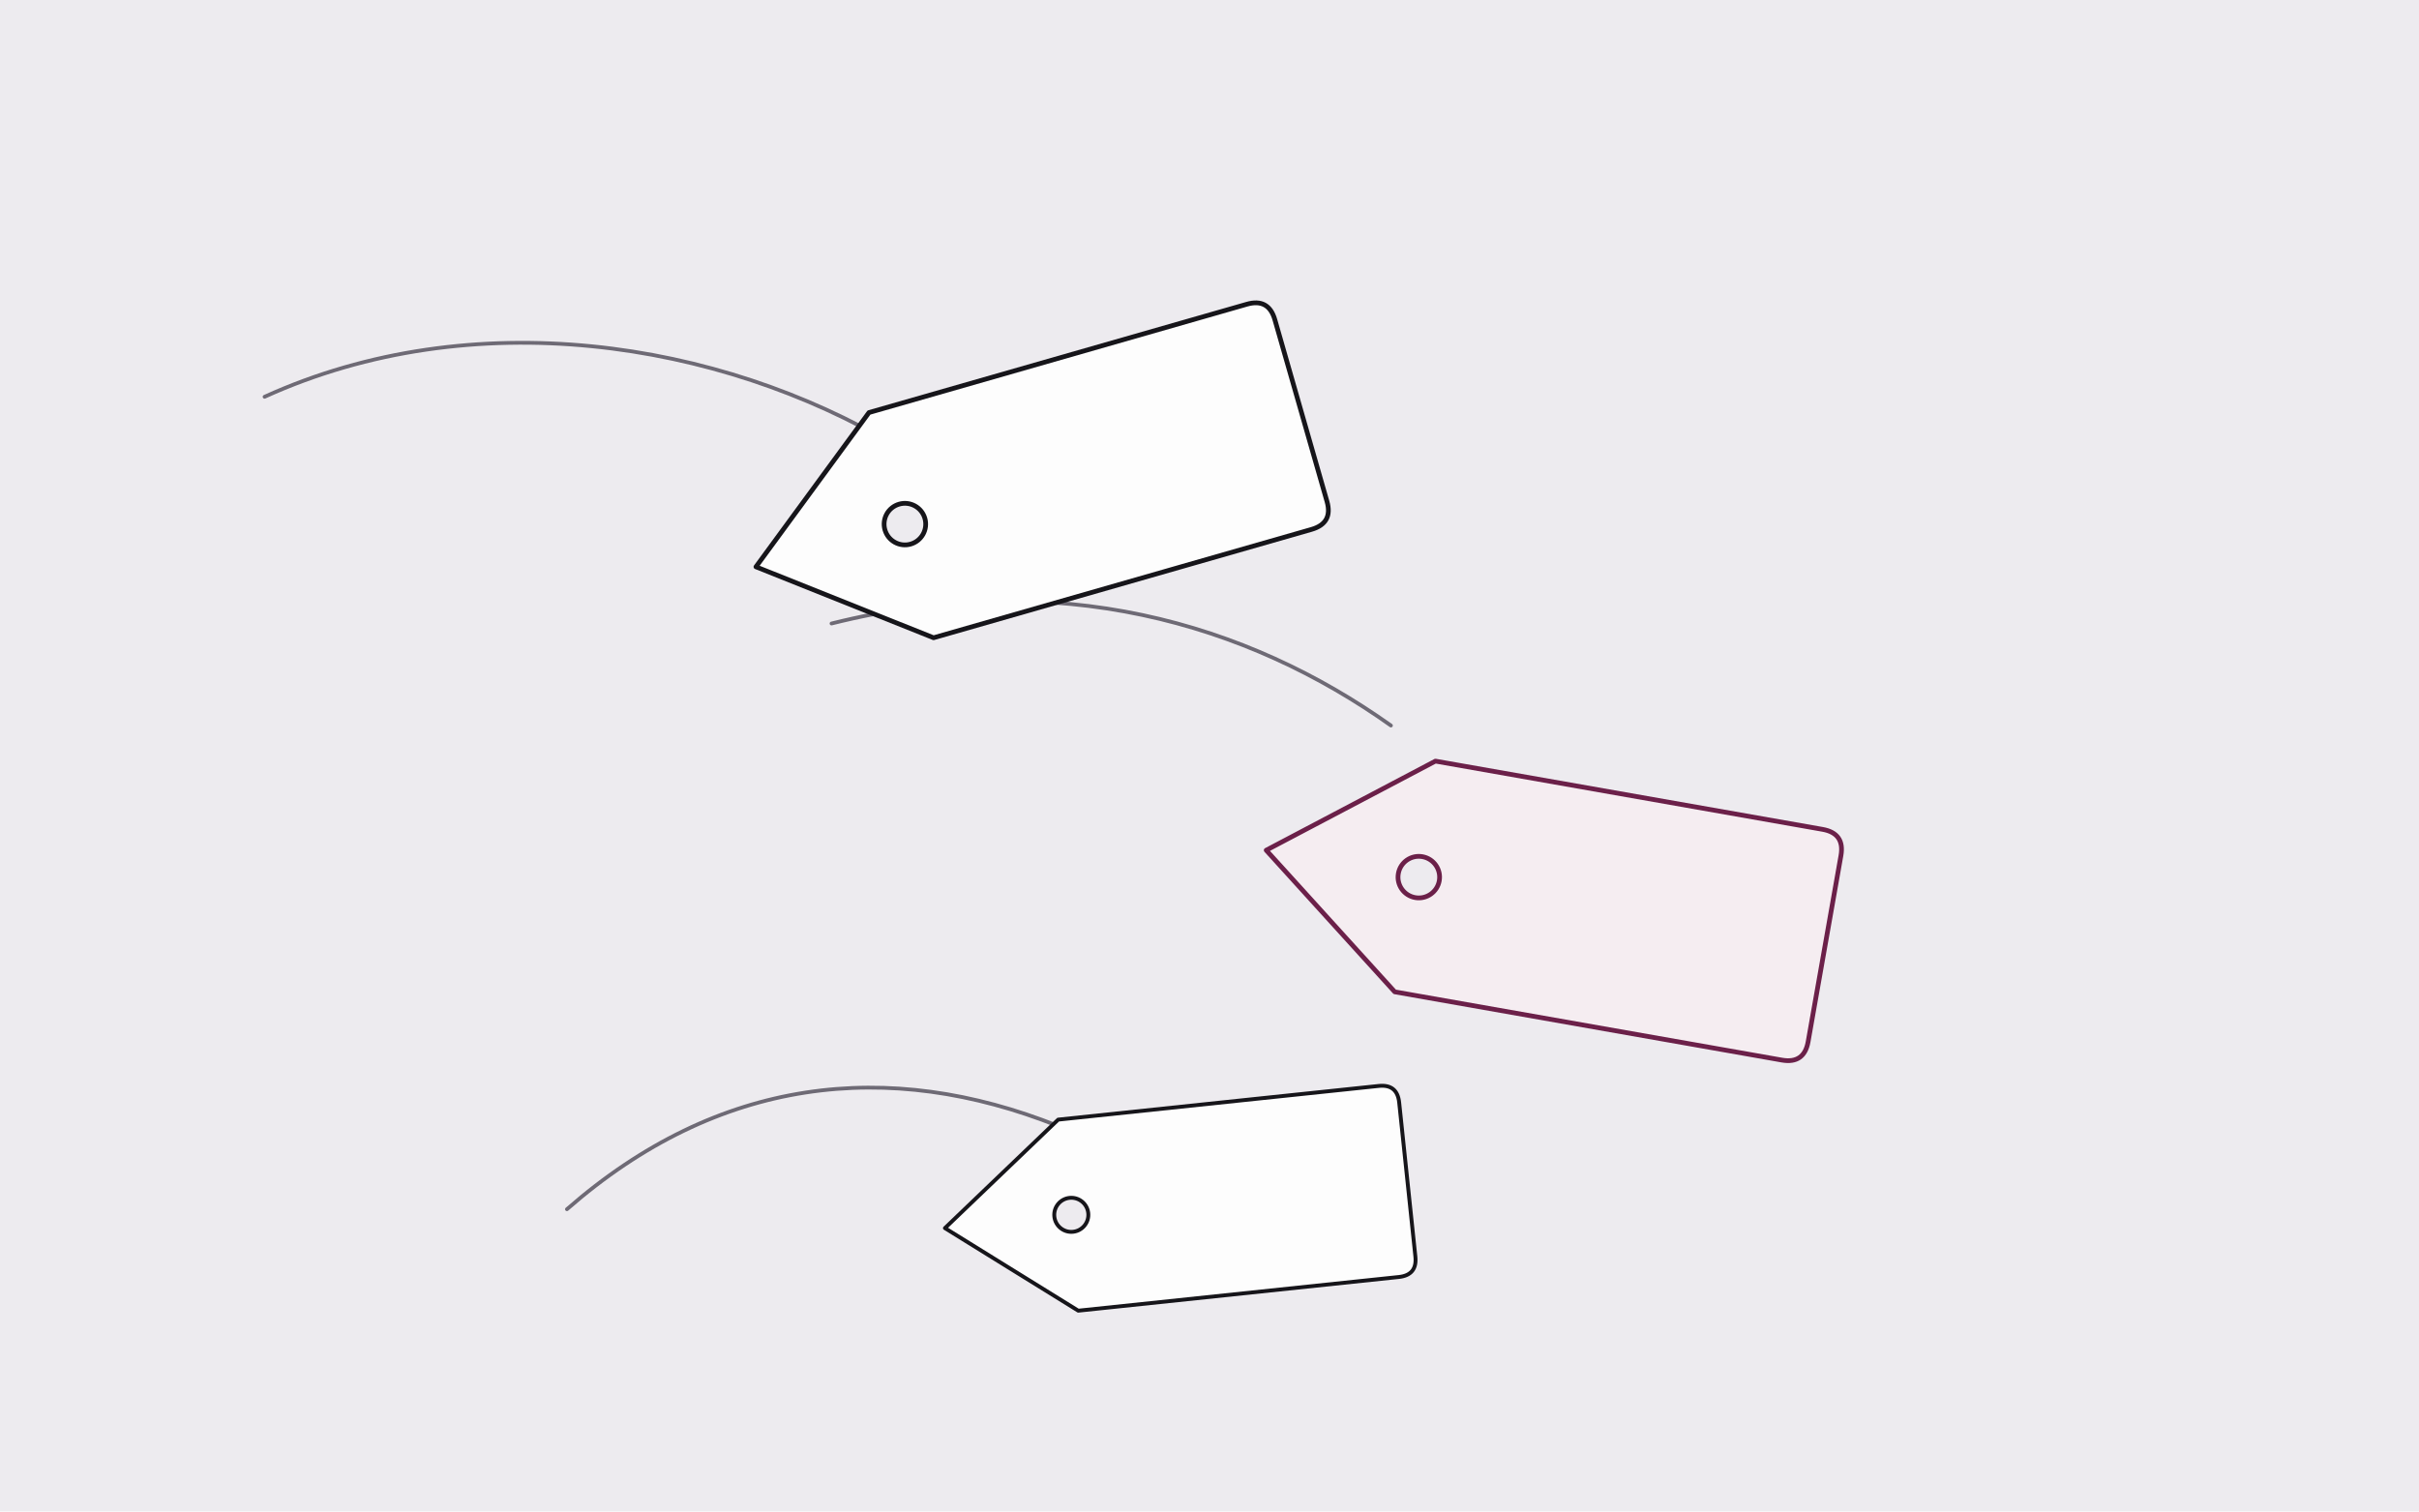
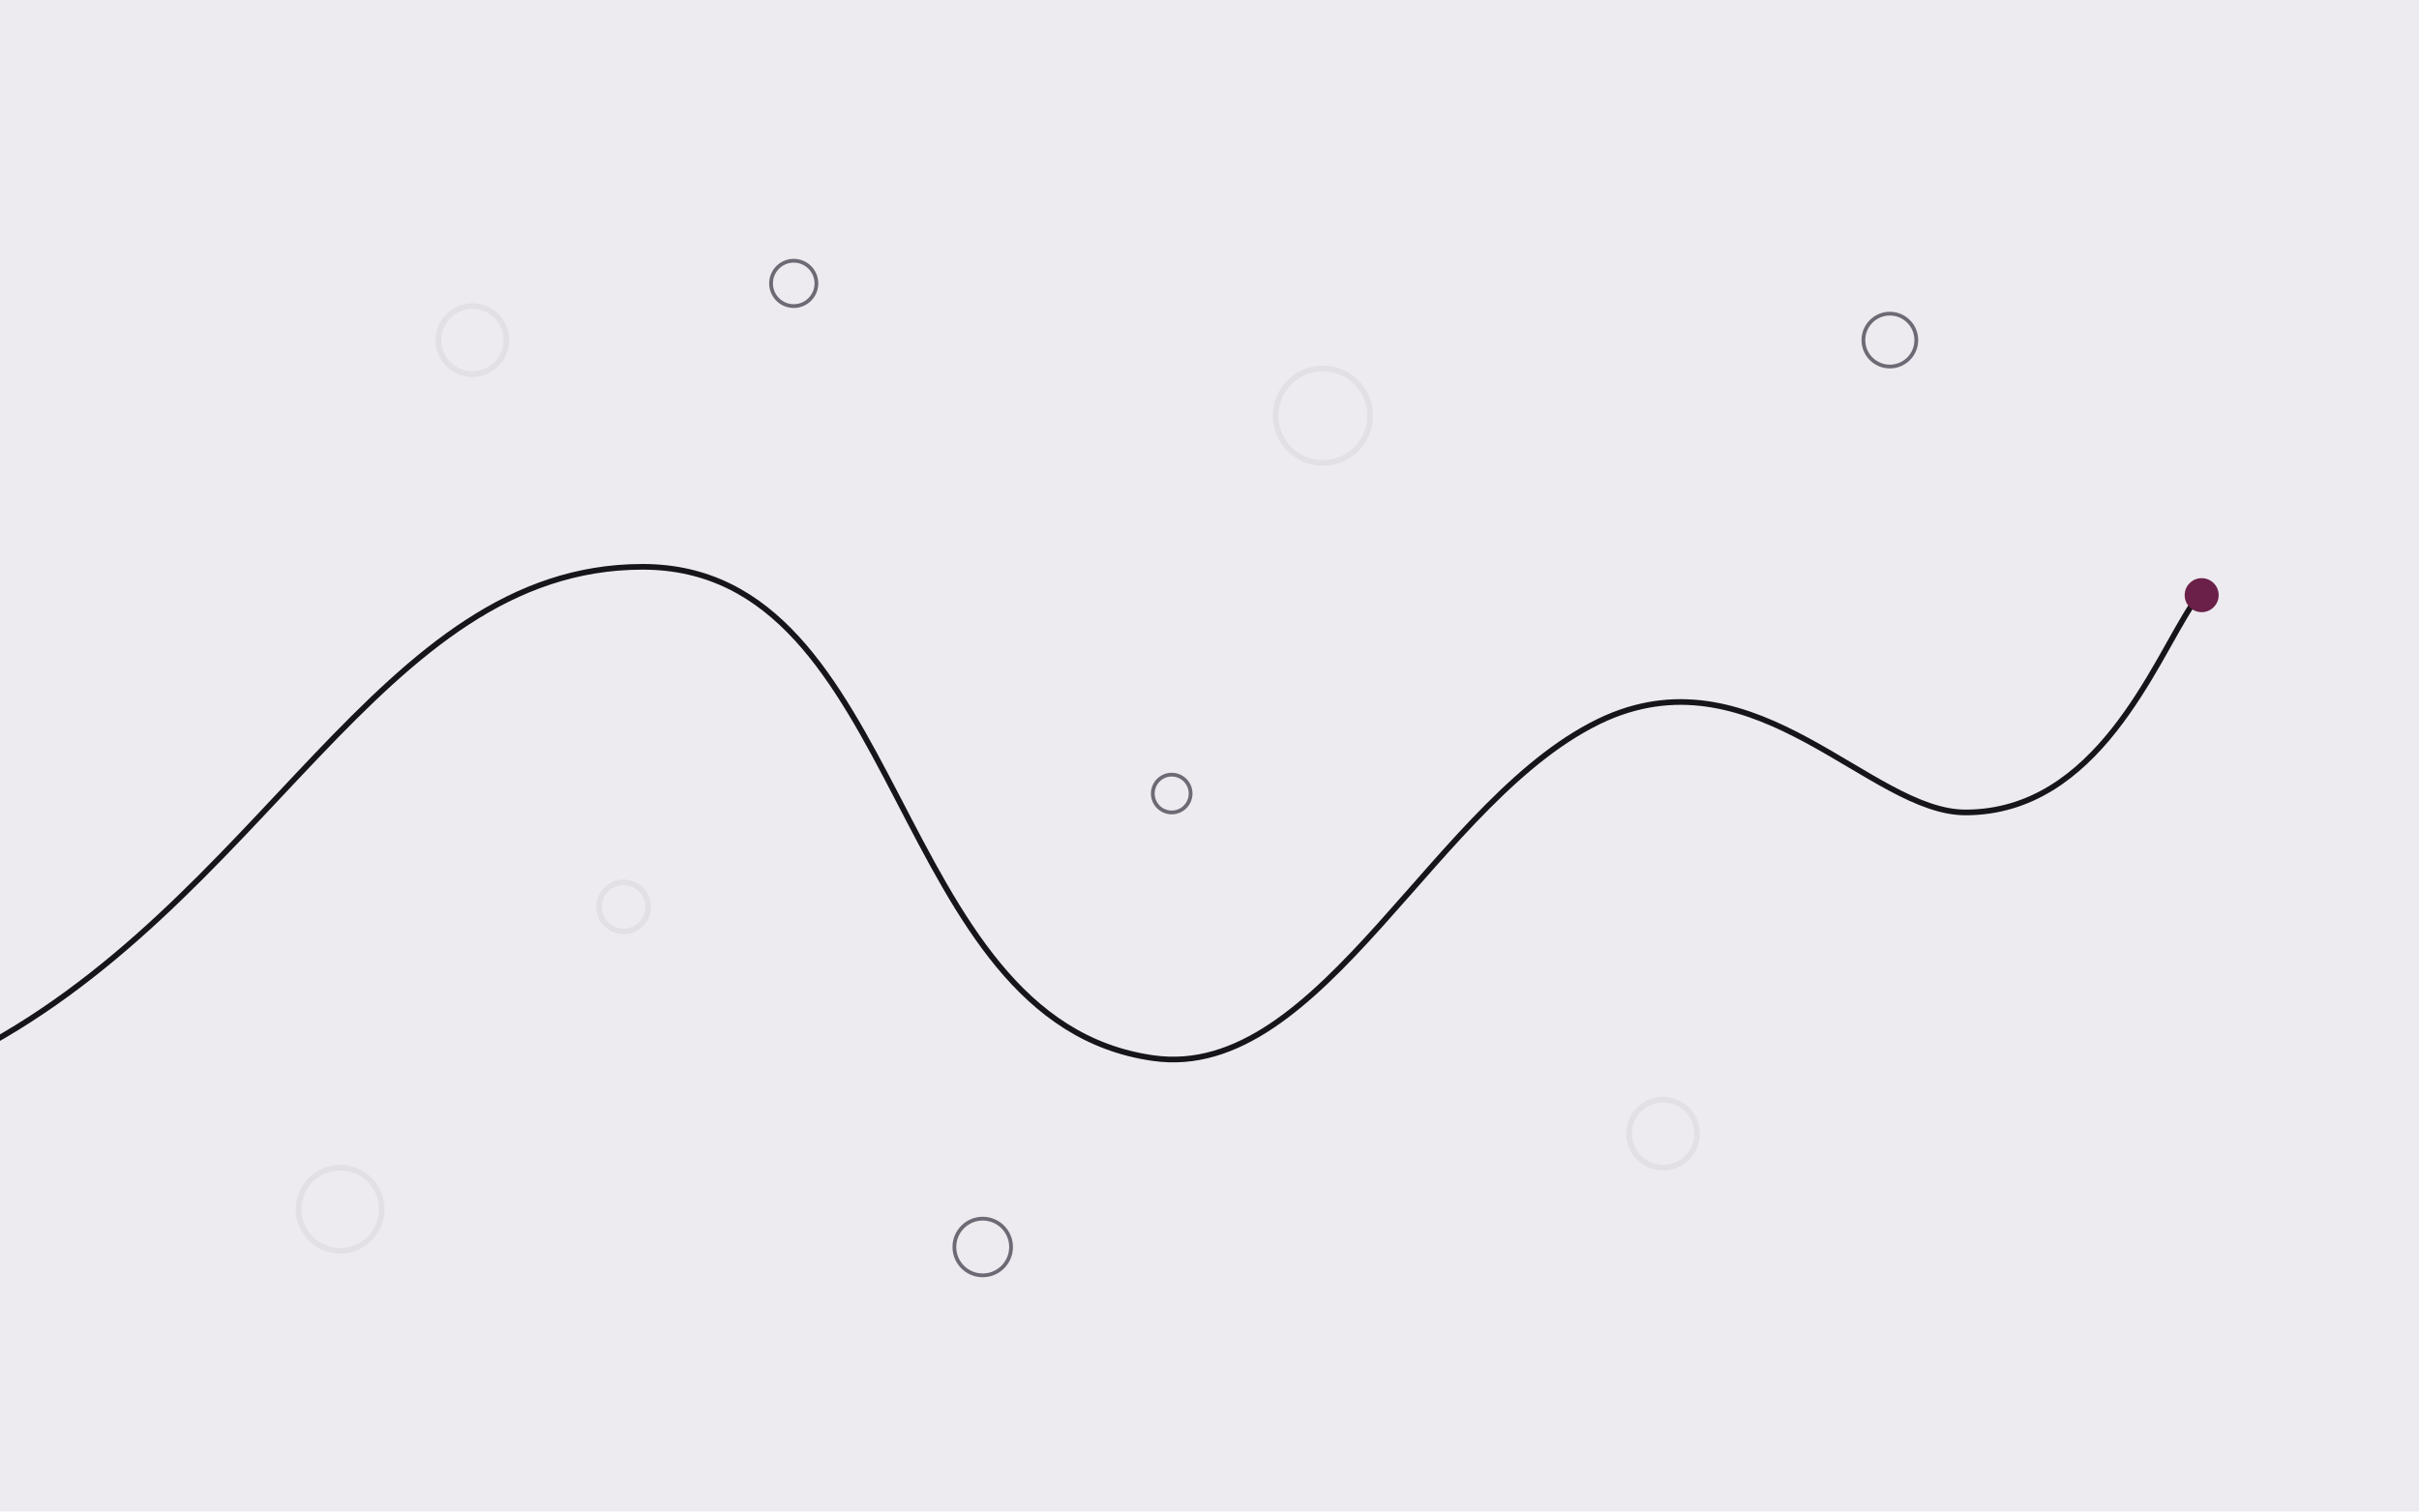
<svg xmlns="http://www.w3.org/2000/svg" viewBox="0 0 1280 800" role="img">
  <rect width="1280" height="800" fill="#EDEBEF" />
-   <g fill="none" stroke="#6E6A75" stroke-width="2" stroke-linecap="round">
-     <path d="M474 236 C 380 180 250 160 140 210" />
-     <path d="M736 384 C 660 330 560 300 440 330" />
-     <path d="M560 596 C 470 560 380 570 300 640" />
+   <g fill="none">
+     <circle cx="250" cy="180" r="18" stroke="#E2E0E5" stroke-width="3" />
+     <circle cx="420" cy="150" r="12" stroke="#6E6A75" stroke-width="2" />
+     <circle cx="180" cy="640" r="22" stroke="#E2E0E5" stroke-width="3" />
+     <circle cx="520" cy="660" r="15" stroke="#6E6A75" stroke-width="2" />
+     <circle cx="700" cy="220" r="25" stroke="#E2E0E5" stroke-width="3" />
+     <circle cx="880" cy="600" r="18" stroke="#E2E0E5" stroke-width="3" />
+     <circle cx="1000" cy="180" r="14" stroke="#6E6A75" stroke-width="2" />
+     <circle cx="620" cy="420" r="10" stroke="#6E6A75" stroke-width="2" />
+     <circle cx="330" cy="480" r="13" stroke="#E2E0E5" stroke-width="3" />
  </g>
-   <g stroke-linejoin="round">
-     <g transform="translate(400 300) rotate(-16)">
-       <path d="M0 0 L80 -62 H288 Q300 -62 300 -50 V50 Q300 62 288 62 H80 Z" fill="#FDFDFD" stroke="#16151A" stroke-width="2.5" />
-       <circle cx="82" cy="0" r="11" fill="#EDEBEF" stroke="#16151A" stroke-width="2.5" />
-     </g>
-     <g transform="translate(670 450) rotate(10)">
-       <path d="M0 0 L80 -62 H288 Q300 -62 300 -50 V50 Q300 62 288 62 H80 Z" fill="#F5EDF1" stroke="#6B2049" stroke-width="2.5" />
-       <circle cx="82" cy="0" r="11" fill="#EDEBEF" stroke="#6B2049" stroke-width="2.5" />
-     </g>
-     <g transform="translate(500 650) rotate(-6) scale(0.82)">
-       <path d="M0 0 L80 -62 H288 Q300 -62 300 -50 V50 Q300 62 288 62 H80 Z" fill="#FDFDFD" stroke="#16151A" stroke-width="2.5" />
-       <circle cx="82" cy="0" r="11" fill="#EDEBEF" stroke="#16151A" stroke-width="2.5" />
-     </g>
-   </g>
+   <path d="M-20 560 C 140 480, 200 300, 340 300 C 480 300, 470 540, 610 560 C 700 573, 760 420, 850 380 C 930 345, 990 430, 1040 430 C 1110 430, 1140 350, 1160 320" fill="none" stroke="#16151A" stroke-width="3" stroke-linecap="round" />
+   <circle cx="1165" cy="315" r="9" fill="#6B2049" />
</svg>
